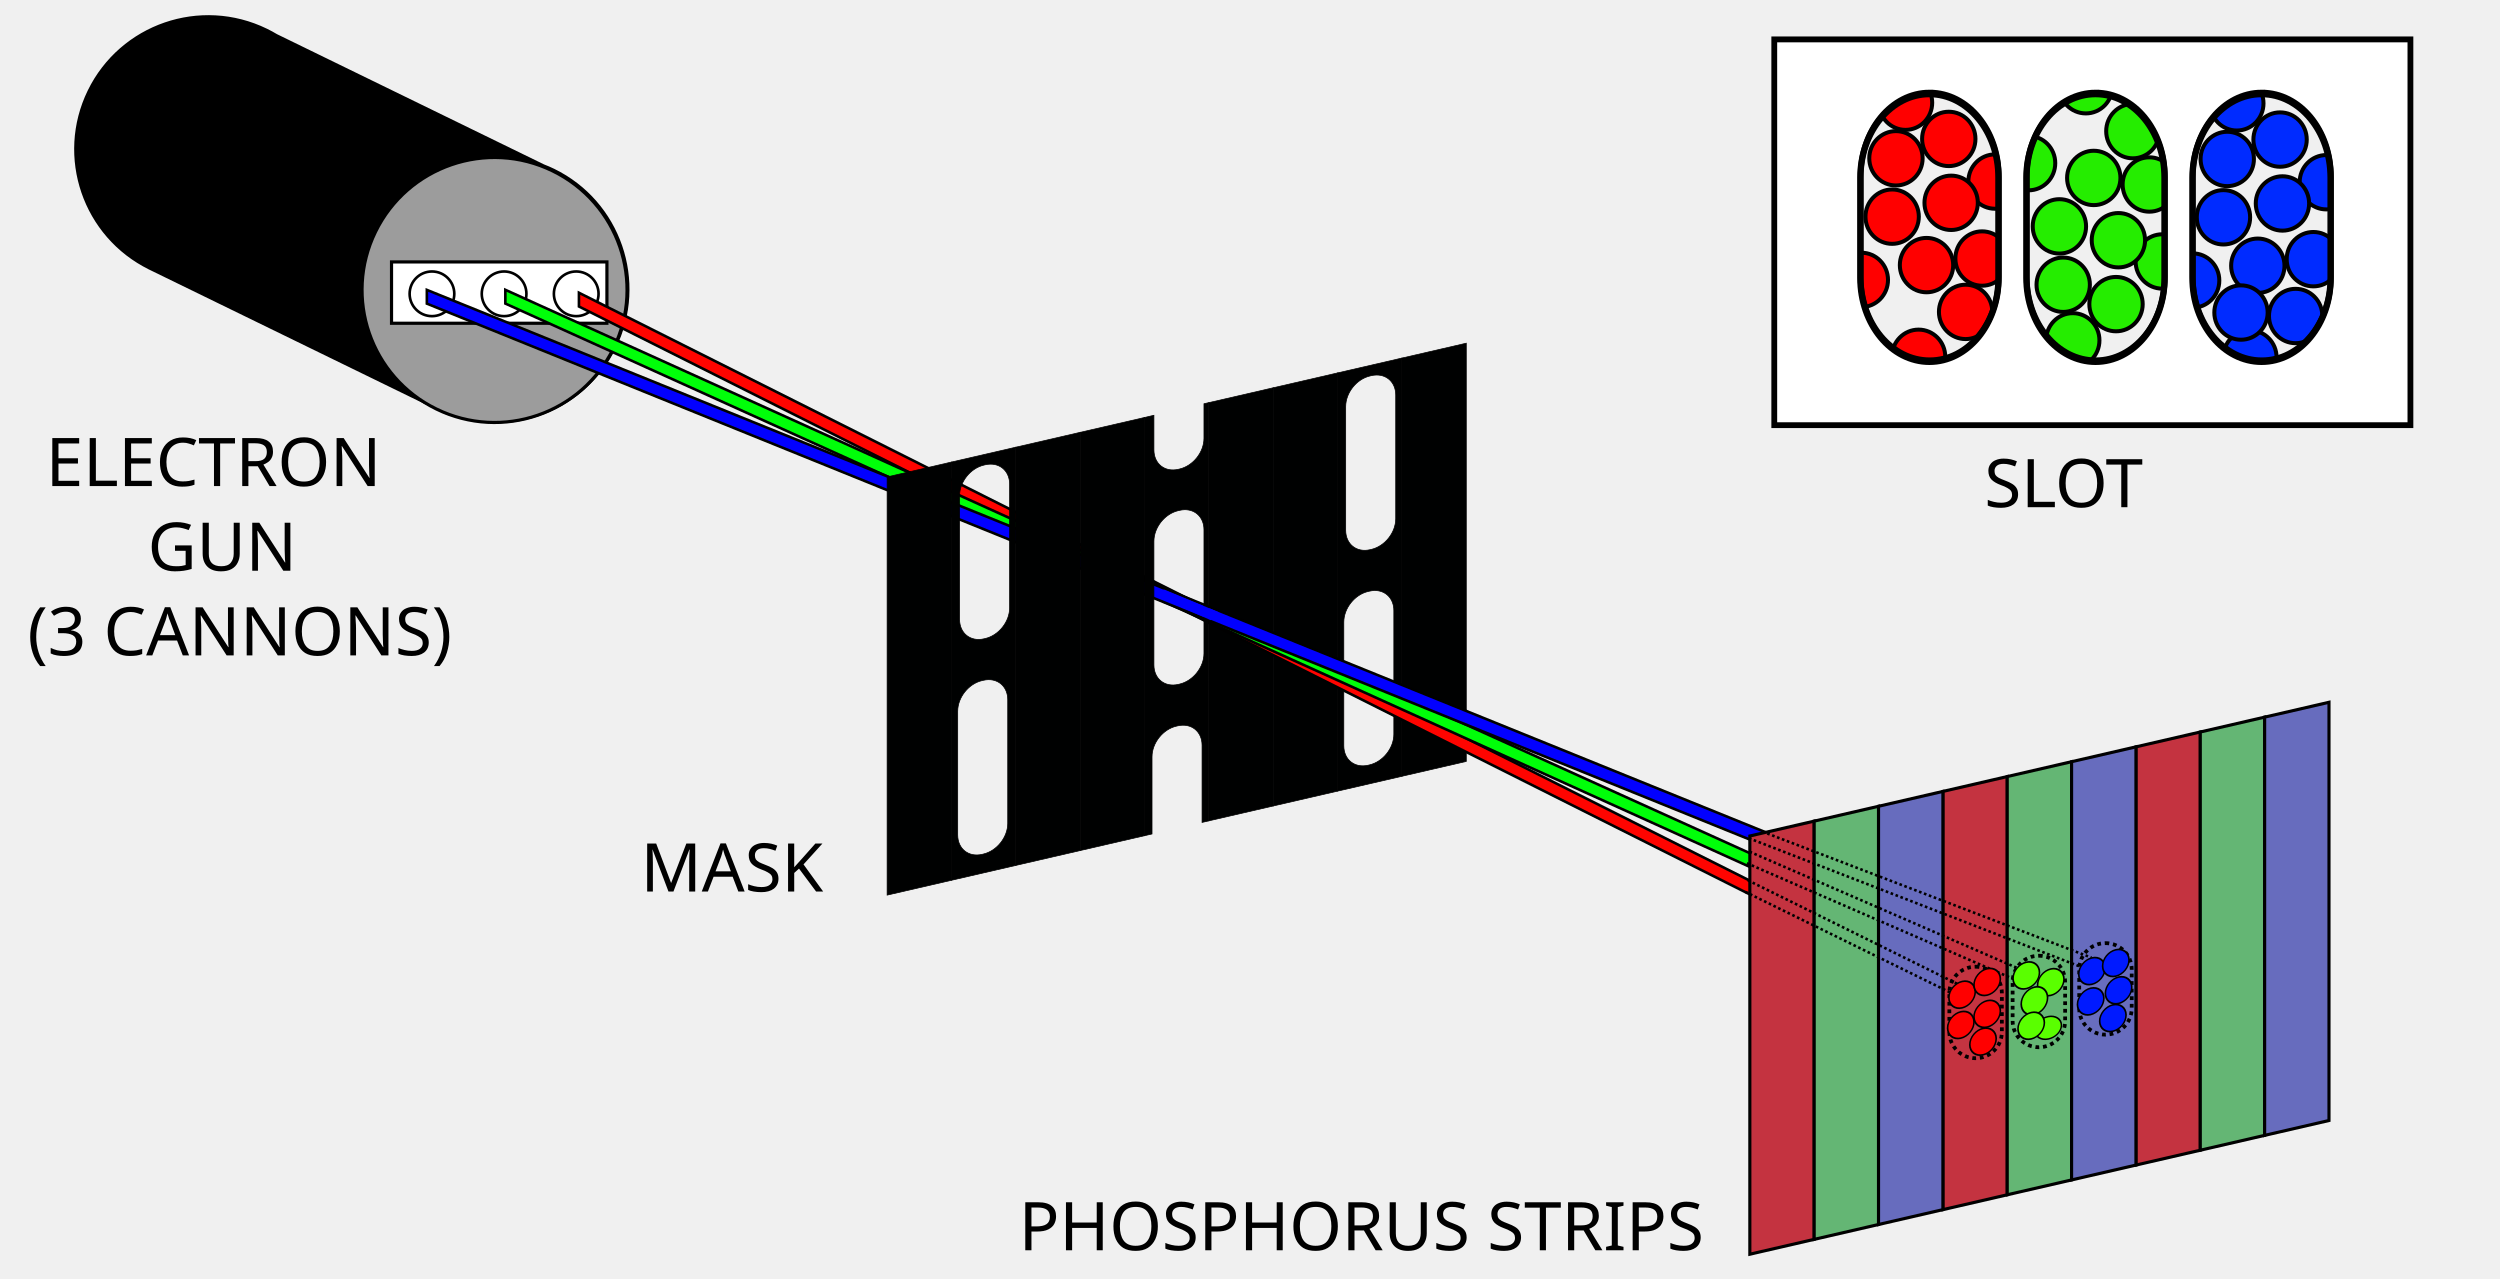
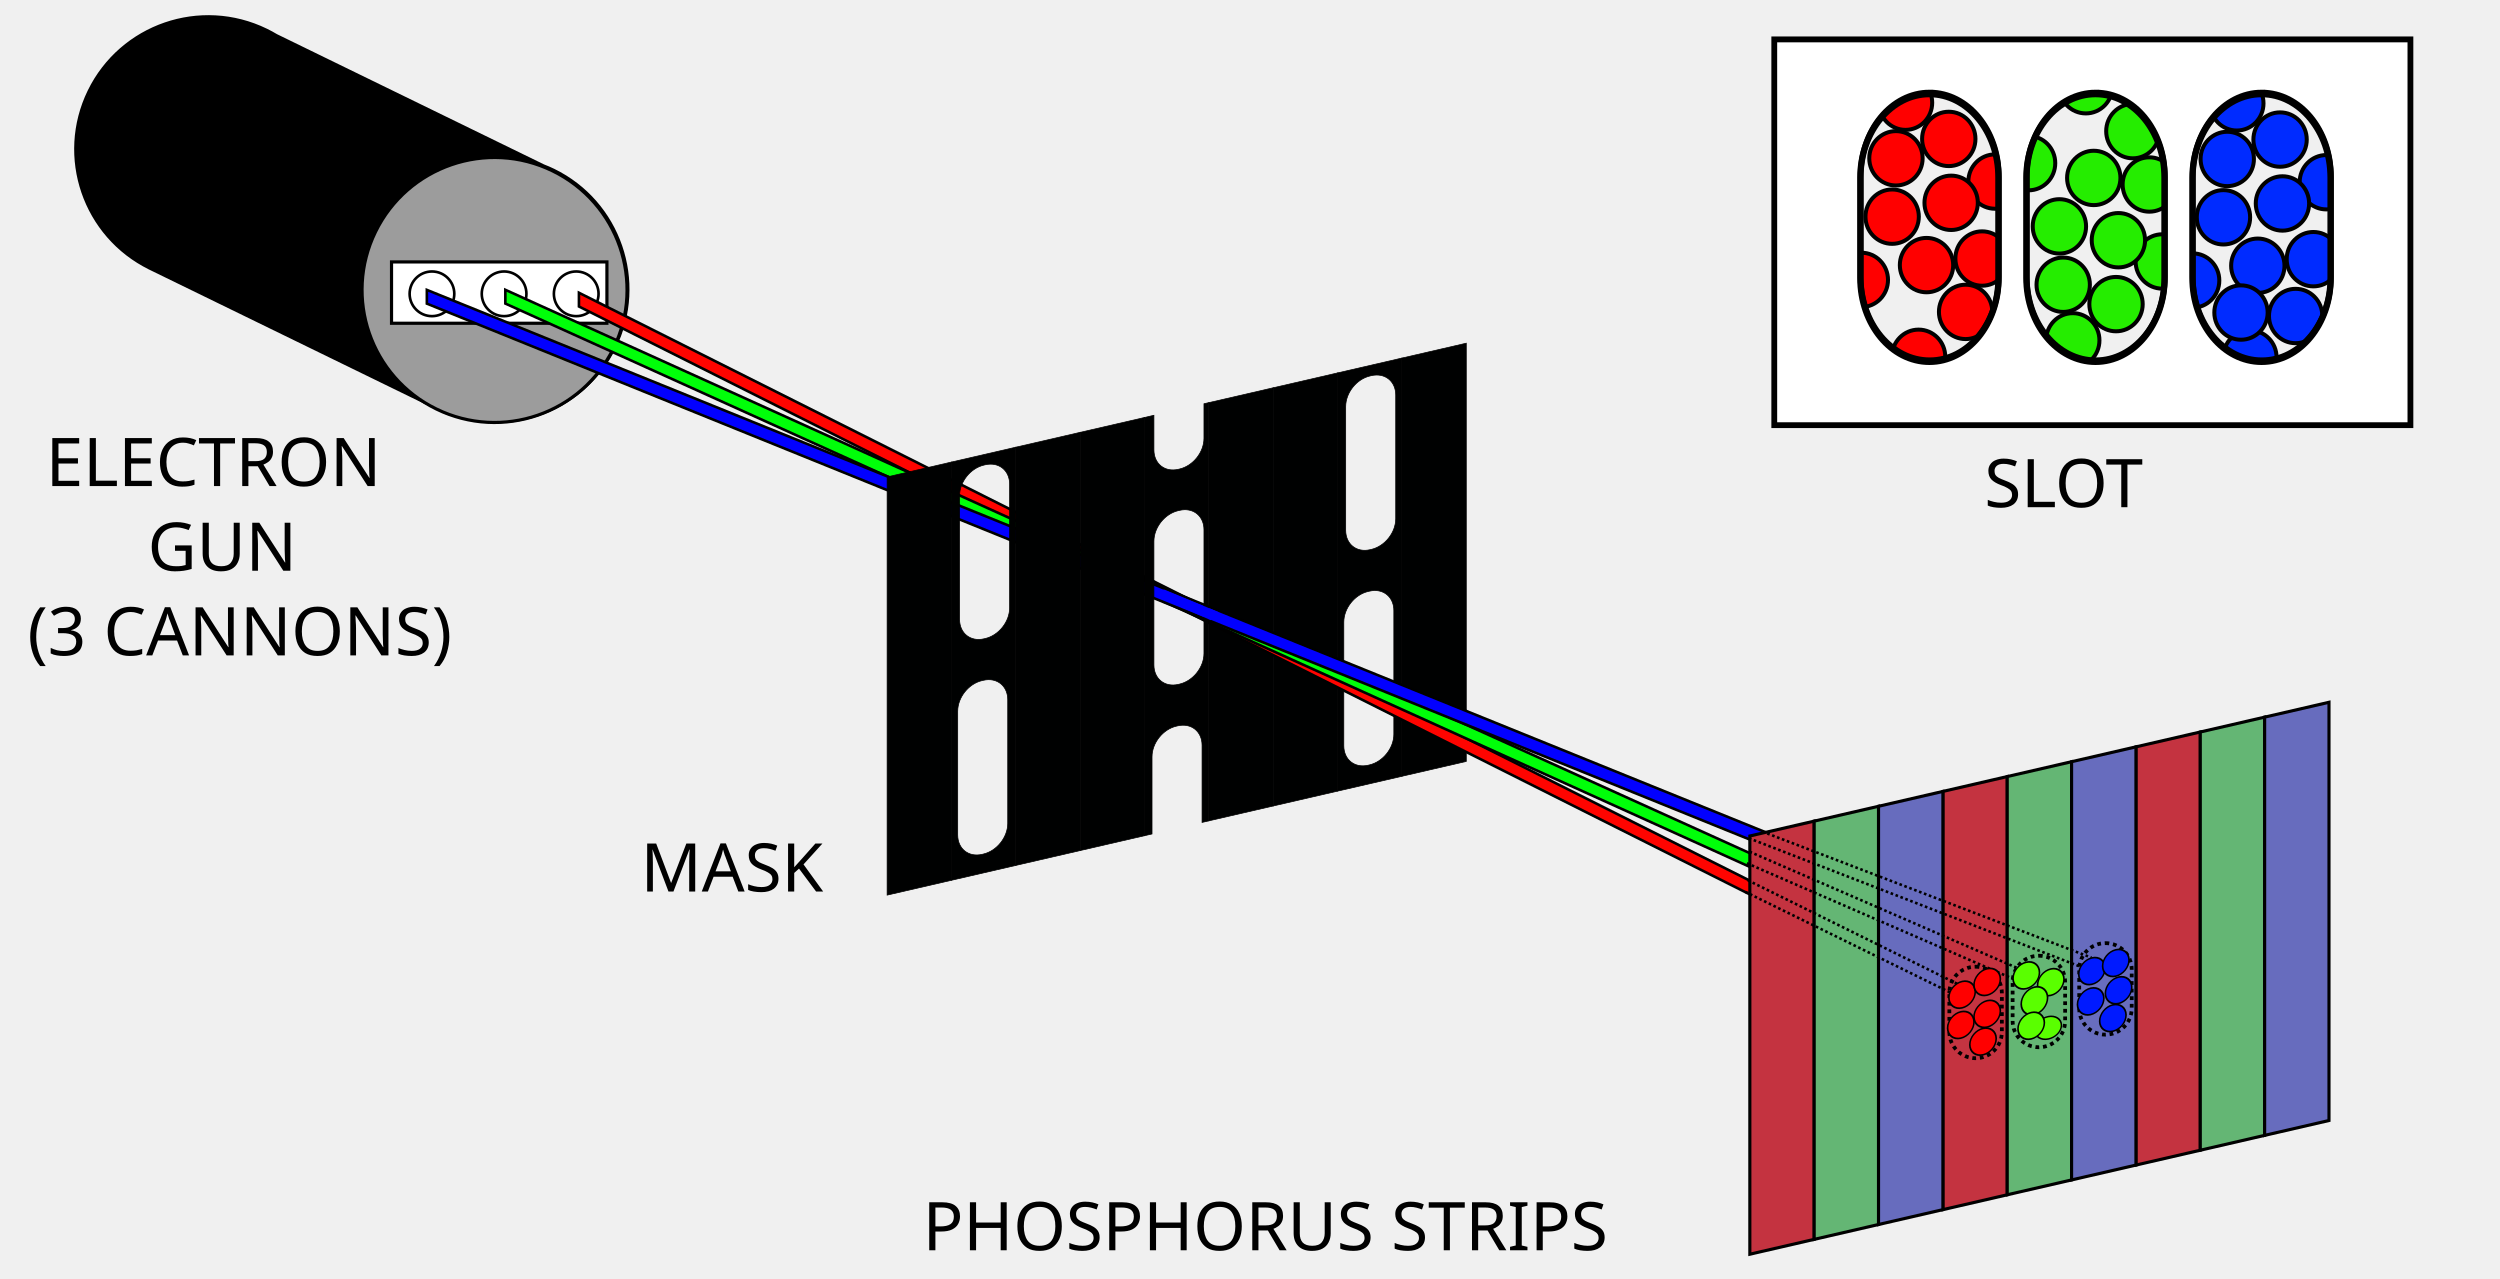
<svg xmlns="http://www.w3.org/2000/svg" width="10.247in" height="5.24in" viewBox="0 0 260.274 133.101" version="1.1" id="svg5">
  <defs id="defs2" />
  <g id="layer1" transform="translate(-20.23434,-9.375042)">
    <ellipse style="fill:#002bff;fill-opacity:1;stroke:#000000;stroke-width:0.419;stroke-miterlimit:4;stroke-dasharray:none;stroke-dashoffset:0" id="path8820-55-6" cx="254.474" cy="46.589" rx="2.777" ry="2.83" />
    <ellipse style="fill:#002bff;fill-opacity:1;stroke:#000000;stroke-width:0.419;stroke-miterlimit:4;stroke-dasharray:none;stroke-dashoffset:0" id="path8820-1-4" cx="248.512" cy="38.583" rx="2.777" ry="2.83" />
    <ellipse style="fill:#002bff;fill-opacity:1;stroke:#000000;stroke-width:0.419;stroke-miterlimit:4;stroke-dasharray:none;stroke-dashoffset:0" id="path8820-4-9" cx="262.433" cy="28.347" rx="2.777" ry="2.83" />
    <ellipse style="fill:#002bff;fill-opacity:1;stroke:#000000;stroke-width:0.419;stroke-miterlimit:4;stroke-dasharray:none;stroke-dashoffset:0" id="path8820-06-5" cx="253.112" cy="20.134" rx="2.777" ry="2.83" />
    <ellipse style="fill:#002bff;fill-opacity:1;stroke:#000000;stroke-width:0.419;stroke-miterlimit:4;stroke-dasharray:none;stroke-dashoffset:0" id="path8820-5-0" cx="257.616" cy="23.906" rx="2.777" ry="2.83" />
    <ellipse style="fill:#002bff;fill-opacity:1;stroke:#000000;stroke-width:0.419;stroke-miterlimit:4;stroke-dasharray:none;stroke-dashoffset:0" id="path8820-3-4" cx="251.721" cy="31.999" rx="2.777" ry="2.83" />
    <ellipse style="fill:#002bff;fill-opacity:1;stroke:#000000;stroke-width:0.419;stroke-miterlimit:4;stroke-dasharray:none;stroke-dashoffset:0" id="path8820-6-8" cx="261.082" cy="36.359" rx="2.777" ry="2.83" />
    <ellipse style="fill:#002bff;fill-opacity:1;stroke:#000000;stroke-width:0.419;stroke-miterlimit:4;stroke-dasharray:none;stroke-dashoffset:0" id="path8820-32-7" cx="255.299" cy="37.042" rx="2.777" ry="2.83" />
    <ellipse style="fill:#002bff;fill-opacity:1;stroke:#000000;stroke-width:0.419;stroke-miterlimit:4;stroke-dasharray:none;stroke-dashoffset:0" id="path8820-061-1" cx="253.548" cy="41.915" rx="2.777" ry="2.83" />
    <ellipse style="fill:#002bff;fill-opacity:1;stroke:#000000;stroke-width:0.419;stroke-miterlimit:4;stroke-dasharray:none;stroke-dashoffset:0" id="path8820-061-1-2" cx="259.238" cy="42.277" rx="2.777" ry="2.83" />
    <ellipse style="fill:#002bff;fill-opacity:1;stroke:#000000;stroke-width:0.419;stroke-miterlimit:4;stroke-dasharray:none;stroke-dashoffset:0" id="path8820-7" cx="252.117" cy="25.923" rx="2.777" ry="2.83" />
    <ellipse style="fill:#002bff;fill-opacity:1;stroke:#000000;stroke-width:0.419;stroke-miterlimit:4;stroke-dasharray:none;stroke-dashoffset:0" id="path8820-0-27" cx="257.863" cy="30.558" rx="2.777" ry="2.83" />
    <g id="g10510-8" transform="matrix(1.654032,0,0,-1.654032,2.818424,70.28965)" style="fill:#25ed00;fill-opacity:1">
      <ellipse style="fill:#25ed00;fill-opacity:1;stroke:#000000;stroke-width:0.253;stroke-miterlimit:4;stroke-dasharray:none;stroke-dashoffset:0" id="path8820-55-4" cx="141.82" cy="31.4" rx="1.679" ry="1.711" />
      <ellipse style="fill:#25ed00;fill-opacity:1;stroke:#000000;stroke-width:0.253;stroke-miterlimit:4;stroke-dasharray:none;stroke-dashoffset:0" id="path8820-1-3" cx="138.216" cy="26.559" rx="1.679" ry="1.711" />
      <ellipse style="fill:#25ed00;fill-opacity:1;stroke:#000000;stroke-width:0.253;stroke-miterlimit:4;stroke-dasharray:none;stroke-dashoffset:0" id="path8820-4-1" cx="146.632" cy="20.37" rx="1.679" ry="1.711" />
      <ellipse style="fill:#25ed00;fill-opacity:1;stroke:#000000;stroke-width:0.253;stroke-miterlimit:4;stroke-dasharray:none;stroke-dashoffset:0" id="path8820-06-4" cx="140.997" cy="15.405" rx="1.679" ry="1.711" />
      <ellipse style="fill:#25ed00;fill-opacity:1;stroke:#000000;stroke-width:0.253;stroke-miterlimit:4;stroke-dasharray:none;stroke-dashoffset:0" id="path8820-5-9" cx="143.72" cy="17.685" rx="1.679" ry="1.711" />
      <ellipse style="fill:#25ed00;fill-opacity:1;stroke:#000000;stroke-width:0.253;stroke-miterlimit:4;stroke-dasharray:none;stroke-dashoffset:0" id="path8820-3-2" cx="140.156" cy="22.579" rx="1.679" ry="1.711" />
      <ellipse style="fill:#25ed00;fill-opacity:1;stroke:#000000;stroke-width:0.253;stroke-miterlimit:4;stroke-dasharray:none;stroke-dashoffset:0" id="path8820-6-0" cx="145.815" cy="25.215" rx="1.679" ry="1.711" />
      <ellipse style="fill:#25ed00;fill-opacity:1;stroke:#000000;stroke-width:0.253;stroke-miterlimit:4;stroke-dasharray:none;stroke-dashoffset:0" id="path8820-32-6" cx="142.319" cy="25.628" rx="1.679" ry="1.711" />
      <ellipse style="fill:#25ed00;fill-opacity:1;stroke:#000000;stroke-width:0.253;stroke-miterlimit:4;stroke-dasharray:none;stroke-dashoffset:0" id="path8820-061-8" cx="144.78" cy="28.573" rx="1.679" ry="1.711" />
      <ellipse style="fill:#25ed00;fill-opacity:1;stroke:#000000;stroke-width:0.253;stroke-miterlimit:4;stroke-dasharray:none;stroke-dashoffset:0" id="path8820-9" cx="140.395" cy="18.905" rx="1.679" ry="1.711" />
      <ellipse style="fill:#25ed00;fill-opacity:1;stroke:#000000;stroke-width:0.253;stroke-miterlimit:4;stroke-dasharray:none;stroke-dashoffset:0" id="path8820-0-2" cx="143.869" cy="21.707" rx="1.679" ry="1.711" />
    </g>
    <g id="g10510" transform="matrix(1.654032,0,0,1.654032,-14.59419,-5.413802)">
      <ellipse style="fill:#ff0000;fill-opacity:1;stroke:#000000;stroke-width:0.253;stroke-miterlimit:4;stroke-dasharray:none;stroke-dashoffset:0" id="path8820-55" cx="141.82" cy="31.4" rx="1.679" ry="1.711" />
      <ellipse style="fill:#ff0000;fill-opacity:1;stroke:#000000;stroke-width:0.253;stroke-miterlimit:4;stroke-dasharray:none;stroke-dashoffset:0" id="path8820-1" cx="138.216" cy="26.559" rx="1.679" ry="1.711" />
      <ellipse style="fill:#ff0000;fill-opacity:1;stroke:#000000;stroke-width:0.253;stroke-miterlimit:4;stroke-dasharray:none;stroke-dashoffset:0" id="path8820-4" cx="146.632" cy="20.37" rx="1.679" ry="1.711" />
      <ellipse style="fill:#ff0000;fill-opacity:1;stroke:#000000;stroke-width:0.253;stroke-miterlimit:4;stroke-dasharray:none;stroke-dashoffset:0" id="path8820-06" cx="140.997" cy="15.405" rx="1.679" ry="1.711" />
      <ellipse style="fill:#ff0000;fill-opacity:1;stroke:#000000;stroke-width:0.253;stroke-miterlimit:4;stroke-dasharray:none;stroke-dashoffset:0" id="path8820-5" cx="143.72" cy="17.685" rx="1.679" ry="1.711" />
      <ellipse style="fill:#ff0000;fill-opacity:1;stroke:#000000;stroke-width:0.253;stroke-miterlimit:4;stroke-dasharray:none;stroke-dashoffset:0" id="path8820-3" cx="140.156" cy="22.579" rx="1.679" ry="1.711" />
      <ellipse style="fill:#ff0000;fill-opacity:1;stroke:#000000;stroke-width:0.253;stroke-miterlimit:4;stroke-dasharray:none;stroke-dashoffset:0" id="path8820-6" cx="145.815" cy="25.215" rx="1.679" ry="1.711" />
      <ellipse style="fill:#ff0000;fill-opacity:1;stroke:#000000;stroke-width:0.253;stroke-miterlimit:4;stroke-dasharray:none;stroke-dashoffset:0" id="path8820-32" cx="142.319" cy="25.628" rx="1.679" ry="1.711" />
      <ellipse style="fill:#ff0000;fill-opacity:1;stroke:#000000;stroke-width:0.253;stroke-miterlimit:4;stroke-dasharray:none;stroke-dashoffset:0" id="path8820-061" cx="144.78" cy="28.573" rx="1.679" ry="1.711" />
      <ellipse style="fill:#ff0000;fill-opacity:1;stroke:#000000;stroke-width:0.253;stroke-miterlimit:4;stroke-dasharray:none;stroke-dashoffset:0" id="path8820" cx="140.395" cy="18.905" rx="1.679" ry="1.711" />
      <ellipse style="fill:#ff0000;fill-opacity:1;stroke:#000000;stroke-width:0.253;stroke-miterlimit:4;stroke-dasharray:none;stroke-dashoffset:0" id="path8820-0" cx="143.869" cy="21.707" rx="1.679" ry="1.711" />
    </g>
    <path id="rect9260" style="fill:#ffffff;fill-opacity:1;stroke:#000000;stroke-width:0.604;stroke-miterlimit:4;stroke-dasharray:none;stroke-opacity:1" d="m 204.955,13.477 v 40.163 l 66.232,0 V 13.477 Z m 16.179,5.539 c 3.983,0 7.19,3.885 7.19,8.712 v 10.45 c 0,4.826 -3.207,8.712 -7.19,8.712 -3.983,0 -7.19,-3.885 -7.19,-8.712 V 27.727 c 0,-4.826 3.207,-8.712 7.19,-8.712 z m 17.29,0 c 3.983,0 7.19,3.885 7.19,8.712 v 10.45 c 0,4.826 -3.207,8.712 -7.19,8.712 -3.983,0 -7.19,-3.885 -7.19,-8.712 V 27.727 c 0,-4.826 3.207,-8.712 7.19,-8.712 z m 17.289,0 c 3.983,0 7.19,3.885 7.19,8.712 v 10.45 c 0,4.826 -3.207,8.712 -7.19,8.712 -3.983,0 -7.19,-3.885 -7.19,-8.712 V 27.727 c 0,-4.826 3.207,-8.712 7.19,-8.712 z" />
    <path id="rect1301-7-5-1" style="fill:#000101;stroke:#000000;stroke-width:0.075" d="m 166.19,46.653 -6.7,1.546 v 43.544 l 6.7,-1.547 z m -2.672,1.766 c 1.159,-0.025 2.026,0.822 2.026,2.086 v 12.878 c 0,1.444 -1.133,2.868 -2.539,3.192 l -0.133,0.031 c -1.407,0.325 -2.539,-0.576 -2.539,-2.02 V 51.708 c 0,-1.444 1.133,-2.868 2.539,-3.192 l 0.133,-0.031 c 0.176,-0.041 0.348,-0.062 0.514,-0.066 z m -0.197,22.438 c 1.159,-0.025 2.027,0.822 2.027,2.086 v 12.878 c 0,1.444 -1.133,2.868 -2.539,3.192 l -0.133,0.031 c -1.407,0.325 -2.539,-0.576 -2.539,-2.02 V 74.146 c 0,-1.444 1.133,-2.868 2.539,-3.192 l 0.133,-0.031 c 0.176,-0.041 0.347,-0.062 0.513,-0.066 z" />
    <rect style="fill:#000101;fill-opacity:1;stroke:#000000;stroke-width:0.076;stroke-opacity:1" id="rect1301-7-1-1" width="6.876" height="43.543" x="149.933" y="85.02" ry="0" transform="matrix(0.9743701,-0.2249511,0,1,0,0)" />
    <rect style="fill:#000101;fill-opacity:1;stroke:#000000;stroke-width:0.076;stroke-opacity:1" id="rect1301-3" width="6.876" height="43.543" x="156.808" y="85.02" ry="0" transform="matrix(0.9743701,-0.2249511,0,1,0,0)" />
    <rect style="fill:#000101;fill-opacity:1;stroke:#000000;stroke-width:0.076;stroke-opacity:1" id="rect1301-7-1-6" width="6.876" height="43.543" x="170.56" y="85.02" ry="0" transform="matrix(0.9743701,-0.2249511,0,1,0,0)" />
    <g id="g15222" transform="matrix(1.654032,0,0,1.654032,-7.487457,-9.492263)">
      <path id="path14214" style="fill:#000000;fill-opacity:1;stroke:#000000;stroke-width:0.2;stroke-miterlimit:4;stroke-dasharray:none;stroke-opacity:1" d="m 33.521,13.307 a 8.339,8.339 0 0 0 -11.15,3.839 8.339,8.339 0 0 0 3.819,11.139 l -4.38e-4,8.98e-4 18.095,8.825 0.531,0.259 0.01,-0.02 a 8.339,8.339 0 0 0 10.609,-4.078 8.339,8.339 0 0 0 -3.839,-11.15 8.339,8.339 0 0 0 -0.636,-0.275 L 34.148,13.647 a 8.339,8.339 0 0 0 -0.627,-0.34 z" />
      <circle style="fill:#9c9c9c;fill-opacity:1;stroke:#000000;stroke-width:0.2;stroke-miterlimit:4;stroke-dasharray:none;stroke-opacity:1" id="circle14632" cx="56.042" cy="5.666" r="8.339" transform="rotate(26)" />
      <rect style="fill:#ffffff;fill-opacity:1;stroke:#000000;stroke-width:0.2;stroke-miterlimit:4;stroke-dasharray:none;stroke-opacity:1" id="rect14929" width="13.558" height="3.86" x="41.402" y="27.894" />
      <circle style="fill:#ffffff;fill-opacity:1;stroke:#000000;stroke-width:0.167;stroke-miterlimit:4;stroke-dasharray:none;stroke-opacity:1" id="path15099" cx="43.947" cy="29.901" r="1.406" />
      <circle style="fill:#ffffff;fill-opacity:1;stroke:#000000;stroke-width:0.167;stroke-miterlimit:4;stroke-dasharray:none;stroke-opacity:1" id="path15099-6" cx="48.487" cy="29.901" r="1.406" />
      <circle style="fill:#ffffff;fill-opacity:1;stroke:#000000;stroke-width:0.167;stroke-miterlimit:4;stroke-dasharray:none;stroke-opacity:1" id="path15099-60" cx="53.027" cy="29.901" r="1.406" />
    </g>
    <path id="rect16669" style="fill:#ff0400;stroke:#000000;stroke-width:0.273" d="m 80.505,39.855 145.689,73.151 v 1.43 L 80.505,41.285 Z" />
    <path id="rect16669-6" style="fill:#00ff09;fill-opacity:1;stroke:#000000;stroke-width:0.273" d="M 72.842,39.548 232.63,111.882 v 1.43 L 72.842,40.979 Z" />
    <path id="rect16669-1" style="fill:#0200ff;fill-opacity:1;stroke:#000000;stroke-width:0.273" d="M 64.671,39.557 240.193,110.664 v 1.43 L 64.671,40.987 Z" />
    <rect style="fill:#000101;fill-opacity:1;stroke:#000000;stroke-width:0.076;stroke-opacity:1" id="rect1301" width="6.876" height="43.543" x="115.553" y="85.02" ry="0" transform="matrix(0.9743701,-0.2249511,0,1,0,0)" />
    <rect style="fill:#000101;fill-opacity:1;stroke:#000000;stroke-width:0.076;stroke-opacity:1" id="rect1301-7-1" width="6.876" height="43.543" x="129.304" y="85.02" ry="0" transform="matrix(0.9743701,-0.2249511,0,1,0,0)" />
    <rect style="fill:#000101;fill-opacity:1;stroke:#000000;stroke-width:0.076;stroke-opacity:1" id="rect1301-1" width="6.876" height="43.543" x="136.181" y="85.02" ry="0" transform="matrix(0.9743701,-0.2249511,0,1,0,0)" />
    <rect style="fill:#c43340;fill-opacity:1;stroke:#000000;stroke-width:0.335;stroke-miterlimit:4;stroke-dasharray:none;stroke-opacity:1" id="rect1301-2" width="6.876" height="43.543" x="207.735" y="143.143" ry="0" transform="matrix(0.9743701,-0.2249511,0,1,0,0)" />
    <rect style="fill:#c43340;fill-opacity:1;stroke:#000000;stroke-width:0.335;stroke-miterlimit:4;stroke-dasharray:none;stroke-opacity:1" id="rect1301-1-2" width="6.876" height="43.543" x="228.363" y="143.143" ry="0" transform="matrix(0.9743701,-0.2249511,0,1,0,0)" />
    <rect style="fill:#c43340;fill-opacity:1;stroke:#000000;stroke-width:0.335;stroke-miterlimit:4;stroke-dasharray:none;stroke-opacity:1" id="rect1301-3-7" width="6.876" height="43.543" x="248.991" y="143.143" ry="0" transform="matrix(0.9743701,-0.2249511,0,1,0,0)" />
    <rect style="fill:#64b674;fill-opacity:1;stroke:#000000;stroke-width:0.335;stroke-miterlimit:4;stroke-dasharray:none;stroke-opacity:1" id="rect1301-7-7" width="6.876" height="43.543" x="214.611" y="143.143" ry="0" transform="matrix(0.9743701,-0.2249511,0,1,0,0)" />
    <rect style="fill:#64b674;fill-opacity:1;stroke:#000000;stroke-width:0.335;stroke-miterlimit:4;stroke-dasharray:none;stroke-opacity:1" id="rect1301-7-3-7" width="6.876" height="43.543" x="235.239" y="143.143" ry="0" transform="matrix(0.9743701,-0.2249511,0,1,0,0)" />
    <rect style="fill:#64b674;fill-opacity:1;stroke:#000000;stroke-width:0.335;stroke-miterlimit:4;stroke-dasharray:none;stroke-opacity:1" id="rect1301-7-8-4" width="6.876" height="43.543" x="255.867" y="143.143" ry="0" transform="matrix(0.9743701,-0.2249511,0,1,0,0)" />
    <rect style="fill:#676cbe;fill-opacity:1;stroke:#000000;stroke-width:0.335;stroke-miterlimit:4;stroke-dasharray:none;stroke-opacity:1" id="rect1301-7-1-13" width="6.876" height="43.543" x="221.487" y="143.143" ry="0" transform="matrix(0.9743701,-0.2249511,0,1,0,0)" />
    <rect style="fill:#676cbe;fill-opacity:1;stroke:#000000;stroke-width:0.335;stroke-miterlimit:4;stroke-dasharray:none;stroke-opacity:1" id="rect1301-7-1-1-8" width="6.876" height="43.543" x="242.115" y="143.143" ry="0" transform="matrix(0.9743701,-0.2249511,0,1,0,0)" />
    <rect style="fill:#676cbe;fill-opacity:1;stroke:#000000;stroke-width:0.335;stroke-miterlimit:4;stroke-dasharray:none;stroke-opacity:1" id="rect1301-7-1-6-3" width="6.876" height="43.543" x="262.743" y="143.143" ry="0" transform="matrix(0.9743701,-0.2249511,0,1,0,0)" />
    <path id="rect1301-7-5" style="fill:#000101;stroke:#000000;stroke-width:0.075" d="m 125.991,55.933 -6.7,1.546 v 43.544 l 6.7,-1.547 z m -2.672,1.766 c 1.159,-0.025 2.026,0.822 2.026,2.086 V 72.662 c 0,1.444 -1.133,2.868 -2.539,3.192 l -0.133,0.031 c -1.407,0.325 -2.539,-0.576 -2.539,-2.02 V 60.988 c 0,-1.444 1.133,-2.868 2.539,-3.192 l 0.133,-0.031 c 0.176,-0.041 0.348,-0.062 0.514,-0.066 z m -0.197,22.438 c 1.159,-0.025 2.027,0.822 2.027,2.086 v 12.878 c 0,1.444 -1.133,2.868 -2.539,3.192 l -0.133,0.031 c -1.407,0.325 -2.539,-0.576 -2.539,-2.02 V 83.426 c 0,-1.444 1.133,-2.868 2.539,-3.192 l 0.133,-0.031 c 0.176,-0.041 0.347,-0.062 0.513,-0.066 z" />
    <rect style="fill:#ffffff;fill-opacity:1;stroke:#ffffff;stroke-width:0.503;stroke-miterlimit:4;stroke-dasharray:none;stroke-opacity:1" id="rect3454-3-8-7-9" width="5.349" height="18.089" x="168.371" y="206.088" ry="2.606" transform="matrix(0.9743701,-0.2249511,0,1,0,0)" />
    <rect style="fill:#ffffff;fill-opacity:1;stroke:#ffffff;stroke-width:0.304;stroke-miterlimit:4;stroke-dasharray:none;stroke-opacity:1" id="rect3454-7-23-0-8" width="3.234" height="10.936" x="106.46" y="169.562" ry="1.576" transform="matrix(0.9743701,-0.2249511,0,1,0,0)" />
    <path id="rect1301-7-3-74" style="fill:#000101;stroke:#000000;stroke-width:0.075" d="m 146.089,51.293 -0.51,0.118 v 3.602 c 0,1.444 -1.133,2.868 -2.539,3.192 l -0.134,0.031 c -1.407,0.325 -2.539,-0.576 -2.539,-2.02 v -3.603 l -0.977,0.226 v 43.543 l 0.78,-0.18 v -8.033 c 0,-1.444 1.133,-2.868 2.539,-3.192 l 0.133,-0.031 c 1.407,-0.325 2.539,0.576 2.539,2.02 v 8.034 l 0.707,-0.163 z m -2.537,11.149 c 1.159,-0.025 2.027,0.822 2.027,2.086 v 12.878 c 0,1.444 -1.133,2.868 -2.539,3.192 l -0.134,0.031 c -1.407,0.325 -2.539,-0.576 -2.539,-2.02 V 65.731 c 0,-1.444 1.132,-2.868 2.539,-3.192 l 0.134,-0.031 c 0.176,-0.041 0.347,-0.062 0.513,-0.066 z" />
    <path id="path19652" style="fill:#0200ff;fill-opacity:1;stroke:none;stroke-width:0.273" d="m 141.394,70.736 5.648,2.349 -0.766,0.856 -5.342,-2.362 z" />
    <text xml:space="preserve" style="font-size:7.002px;line-height:1.25;font-family:Novarese;-inkscape-font-specification:Novarese;stroke-width:0.438" x="49.745" y="59.982" id="text22289">
      <tspan id="tspan22287" style="font-style:normal;font-variant:normal;font-weight:normal;font-stretch:normal;font-size:7.002px;font-family:'Roboto Mono';-inkscape-font-specification:'Roboto Mono';text-align:center;text-anchor:middle;stroke-width:0.438" x="49.745" y="59.982">ELECTRON </tspan>
      <tspan style="font-style:normal;font-variant:normal;font-weight:normal;font-stretch:normal;font-size:7.002px;font-family:'Roboto Mono';-inkscape-font-specification:'Roboto Mono';text-align:center;text-anchor:middle;stroke-width:0.438" x="49.745" y="68.797" id="tspan23132">GUN</tspan>
      <tspan style="font-style:normal;font-variant:normal;font-weight:normal;font-stretch:normal;font-size:7.002px;font-family:'Roboto Mono';-inkscape-font-specification:'Roboto Mono';text-align:center;text-anchor:middle;stroke-width:0.438" x="49.745" y="77.612" id="tspan4404">(3 CANNONS)</tspan>
    </text>
    <text xml:space="preserve" style="font-size:7.002px;line-height:1.25;font-family:Novarese;-inkscape-font-specification:Novarese;stroke-width:0.438" x="100.991" y="102.199" id="text22289-7">
      <tspan style="font-style:normal;font-variant:normal;font-weight:normal;font-stretch:normal;font-size:7.002px;font-family:'Roboto Mono';-inkscape-font-specification:'Roboto Mono';text-align:center;text-anchor:middle;stroke-width:0.438" x="100.991" y="102.199" id="tspan23132-6">MASK</tspan>
    </text>
    <text xml:space="preserve" style="font-size:7.002px;line-height:1.25;font-family:Novarese;-inkscape-font-specification:Novarese;stroke-width:0.438" x="239.636" y="62.184" id="text22289-7-8">
      <tspan style="font-style:normal;font-variant:normal;font-weight:normal;font-stretch:normal;font-size:7.002px;font-family:'Roboto Mono';-inkscape-font-specification:'Roboto Mono';text-align:center;text-anchor:middle;stroke-width:0.438" x="239.636" y="62.184" id="tspan23132-6-4">SLOT</tspan>
    </text>
    <text xml:space="preserve" style="font-size:7.002px;line-height:1.25;font-family:Novarese;-inkscape-font-specification:Novarese;stroke-width:0.438" x="166.514" y="139.546" id="text22289-7-1">
-       <tspan style="font-style:normal;font-variant:normal;font-weight:normal;font-stretch:normal;font-size:7.002px;font-family:'Roboto Mono';-inkscape-font-specification:'Roboto Mono';text-align:center;text-anchor:middle;stroke-width:0.438" x="166.514" y="139.546" id="tspan23132-6-6">PHOSPHORUS STRIPS</tspan>
+       <tspan style="font-style:normal;font-variant:normal;font-weight:normal;font-stretch:normal;font-size:7.002px;font-family:'Roboto Mono';-inkscape-font-specification:'Roboto Mono';text-align:center;text-anchor:middle;stroke-width:0.438" x="156.514" y="139.546" id="tspan23132-6-6">PHOSPHORUS STRIPS</tspan>
    </text>
    <path style="fill:none;stroke:#000000;stroke-width:0.273;stroke-linecap:butt;stroke-linejoin:miter;stroke-miterlimit:4;stroke-dasharray:0.273, 0.273;stroke-dashoffset:0;stroke-opacity:1" d="m 201.929,102.227 22.041,10.82" id="path37301" />
    <path style="fill:none;stroke:#000000;stroke-width:0.273;stroke-linecap:butt;stroke-linejoin:miter;stroke-miterlimit:4;stroke-dasharray:0.273, 0.273;stroke-dashoffset:0;stroke-opacity:1" d="m 202.21,101.027 22.63,11.187" id="path37301-2" />
    <path style="fill:none;stroke:#000000;stroke-width:0.273;stroke-linecap:butt;stroke-linejoin:miter;stroke-miterlimit:4;stroke-dasharray:0.273, 0.273;stroke-dashoffset:0;stroke-opacity:1" d="m 202.102,99.25 28.423,12.341" id="path37301-29" />
    <path style="fill:none;stroke:#000000;stroke-width:0.273;stroke-linecap:butt;stroke-linejoin:miter;stroke-miterlimit:4;stroke-dasharray:0.273, 0.273;stroke-dashoffset:0;stroke-opacity:1" d="m 202.383,98.049 29.006,12.6" id="path37301-2-8" />
    <path style="fill:none;stroke:#000000;stroke-width:0.273;stroke-linecap:butt;stroke-linejoin:miter;stroke-miterlimit:4;stroke-dasharray:0.273, 0.273;stroke-dashoffset:0;stroke-opacity:1" d="m 202.306,96.645 34.941,13.537" id="path37301-0" />
    <path style="fill:none;stroke:#000000;stroke-width:0.273;stroke-linecap:butt;stroke-linejoin:miter;stroke-miterlimit:4;stroke-dasharray:0.273, 0.273;stroke-dashoffset:0;stroke-opacity:1" d="M 203.711,95.955 237.987,109.083" id="path37301-2-5" />
    <rect style="fill:#ffffff;fill-opacity:0.006;stroke:#000000;stroke-width:0.394;stroke-miterlimit:4;stroke-dasharray:0.394, 0.394;stroke-dashoffset:0" id="rect1269" width="0.532" height="0.698" x="235.517" y="156.629" ry="0.266" />
    <g id="g1877" transform="matrix(1.654032,0,0,1.654032,-7.715025,-5.413802)">
      <rect style="fill:#ffffff;fill-opacity:0.006;stroke:#000000;stroke-width:0.238;stroke-miterlimit:4;stroke-dasharray:0.238, 0.238;stroke-dashoffset:0" id="rect1091" width="3.305" height="5.76" x="139.597" y="69.791" ry="1.652" />
      <ellipse style="fill:#ff0000;fill-opacity:1;stroke:#000000;stroke-width:0.105;stroke-miterlimit:4;stroke-dasharray:none;stroke-opacity:1" id="path7254-8" cx="144.091" cy="103.965" rx="0.852" ry="0.831" transform="matrix(0.9743701,-0.2249511,0,1,0,0)" />
      <ellipse style="fill:#ff0000;fill-opacity:1;stroke:#000000;stroke-width:0.105;stroke-miterlimit:4;stroke-dasharray:none;stroke-opacity:1" id="path7254-8-7" cx="145.712" cy="103.528" rx="0.852" ry="0.831" transform="matrix(0.9743701,-0.2249511,0,1,0,0)" />
      <ellipse style="fill:#ff0000;fill-opacity:1;stroke:#000000;stroke-width:0.105;stroke-miterlimit:4;stroke-dasharray:none;stroke-opacity:1" id="path7254-8-5" cx="145.712" cy="105.538" rx="0.852" ry="0.831" transform="matrix(0.9743701,-0.2249511,0,1,0,0)" />
      <ellipse style="fill:#ff0000;fill-opacity:1;stroke:#000000;stroke-width:0.105;stroke-miterlimit:4;stroke-dasharray:none;stroke-opacity:1" id="path7254-8-3" cx="144.009" cy="105.853" rx="0.852" ry="0.831" transform="matrix(0.9743701,-0.2249511,0,1,0,0)" />
      <ellipse style="fill:#ff0000;fill-opacity:1;stroke:#000000;stroke-width:0.105;stroke-miterlimit:4;stroke-dasharray:none;stroke-opacity:1" id="path7254-8-56" cx="145.443" cy="107.224" rx="0.852" ry="0.831" transform="matrix(0.9743701,-0.2249511,0,1,0,0)" />
    </g>
    <rect style="fill:#ffffff;fill-opacity:0.006;stroke:#000000;stroke-width:0.394;stroke-miterlimit:4;stroke-dasharray:0.394, 0.394;stroke-dashoffset:0" id="rect1091-9" width="5.466" height="9.527" x="229.771" y="108.88" ry="2.733" />
    <ellipse style="fill:#5aff00;fill-opacity:1;stroke:#000000;stroke-width:0.173;stroke-miterlimit:4;stroke-dasharray:none;stroke-opacity:1" id="path7254-8-1" cx="237.272" cy="164.306" rx="1.41" ry="1.374" transform="matrix(0.9743701,-0.2249511,0,1,0,0)" />
    <ellipse style="fill:#5aff00;fill-opacity:1;stroke:#000000;stroke-width:0.173;stroke-miterlimit:4;stroke-dasharray:none;stroke-opacity:1" id="path7254-8-7-2" cx="239.89" cy="165.597" rx="1.41" ry="1.374" transform="matrix(0.9743701,-0.2249511,0,1,0,0)" />
    <ellipse style="fill:#5aff00;fill-opacity:1;stroke:#000000;stroke-width:0.159;stroke-miterlimit:4;stroke-dasharray:none;stroke-opacity:1" id="path7254-8-5-7" cx="237.869" cy="161.909" rx="1.406" ry="1.166" transform="matrix(0.9815152,-0.1913841,0,1,0,0)" />
    <ellipse style="fill:#5aff00;fill-opacity:1;stroke:#000000;stroke-width:0.177;stroke-miterlimit:4;stroke-dasharray:none;stroke-opacity:1" id="path7254-8-3-0" cx="238.626" cy="169.263" rx="1.411" ry="1.426" transform="matrix(0.9723897,-0.2333631,0,1,0,0)" />
    <ellipse style="fill:#5aff00;fill-opacity:1;stroke:#000000;stroke-width:0.173;stroke-miterlimit:4;stroke-dasharray:none;stroke-opacity:1" id="path7254-8-56-9" cx="237.797" cy="169.662" rx="1.41" ry="1.374" transform="matrix(0.9743701,-0.2249511,0,1,0,0)" />
    <rect style="fill:#ffffff;fill-opacity:0.006;stroke:#000000;stroke-width:0.394;stroke-miterlimit:4;stroke-dasharray:0.394, 0.394;stroke-dashoffset:0" id="rect1091-6" width="5.466" height="9.527" x="236.703" y="107.568" ry="2.733" />
    <ellipse style="fill:#001aff;fill-opacity:1;stroke:#000000;stroke-width:0.173;stroke-miterlimit:4;stroke-dasharray:none;stroke-opacity:1" id="path7254-8-0" cx="244.288" cy="165.432" rx="1.41" ry="1.374" transform="matrix(0.9743701,-0.2249511,0,1,0,0)" />
    <ellipse style="fill:#001aff;fill-opacity:1;stroke:#000000;stroke-width:0.173;stroke-miterlimit:4;stroke-dasharray:none;stroke-opacity:1" id="path7254-8-7-6" cx="247.134" cy="168.069" rx="1.41" ry="1.374" transform="matrix(0.9743701,-0.2249511,0,1,0,0)" />
    <ellipse style="fill:#001aff;fill-opacity:1;stroke:#000000;stroke-width:0.173;stroke-miterlimit:4;stroke-dasharray:none;stroke-opacity:1" id="path7254-8-5-2" cx="246.84" cy="165.16" rx="1.41" ry="1.374" transform="matrix(0.9743701,-0.2249511,0,1,0,0)" />
    <ellipse style="fill:#001aff;fill-opacity:1;stroke:#000000;stroke-width:0.173;stroke-miterlimit:4;stroke-dasharray:none;stroke-opacity:1" id="path7254-8-3-6" cx="244.152" cy="168.556" rx="1.41" ry="1.374" transform="matrix(0.9743701,-0.2249511,0,1,0,0)" />
    <ellipse style="fill:#001aff;fill-opacity:1;stroke:#000000;stroke-width:0.173;stroke-miterlimit:4;stroke-dasharray:none;stroke-opacity:1" id="path7254-8-56-1" cx="246.525" cy="170.824" rx="1.41" ry="1.374" transform="matrix(0.9743701,-0.2249511,0,1,0,0)" />
    <g id="g10390" style="stroke-width:0.4;stroke-miterlimit:4;stroke-dasharray:none" transform="matrix(1.654032,0,0,1.654032,-14.59419,-5.413802)">
      <rect style="fill:none;fill-opacity:1;stroke:#000000;stroke-width:0.4;stroke-miterlimit:4;stroke-dasharray:none;stroke-dashoffset:0" id="rect5223" width="8.694" height="16.852" x="138.155" y="14.864" ry="5.267" />
      <rect style="fill:none;fill-opacity:1;stroke:#000000;stroke-width:0.4;stroke-miterlimit:4;stroke-dasharray:none;stroke-dashoffset:0" id="rect5223-4" width="8.694" height="16.852" x="148.608" y="14.864" ry="5.267" />
      <rect style="fill:none;fill-opacity:1;stroke:#000000;stroke-width:0.4;stroke-miterlimit:4;stroke-dasharray:none;stroke-dashoffset:0" id="rect5223-7" width="8.694" height="16.852" x="159.061" y="14.864" ry="5.267" />
    </g>
  </g>
</svg>
